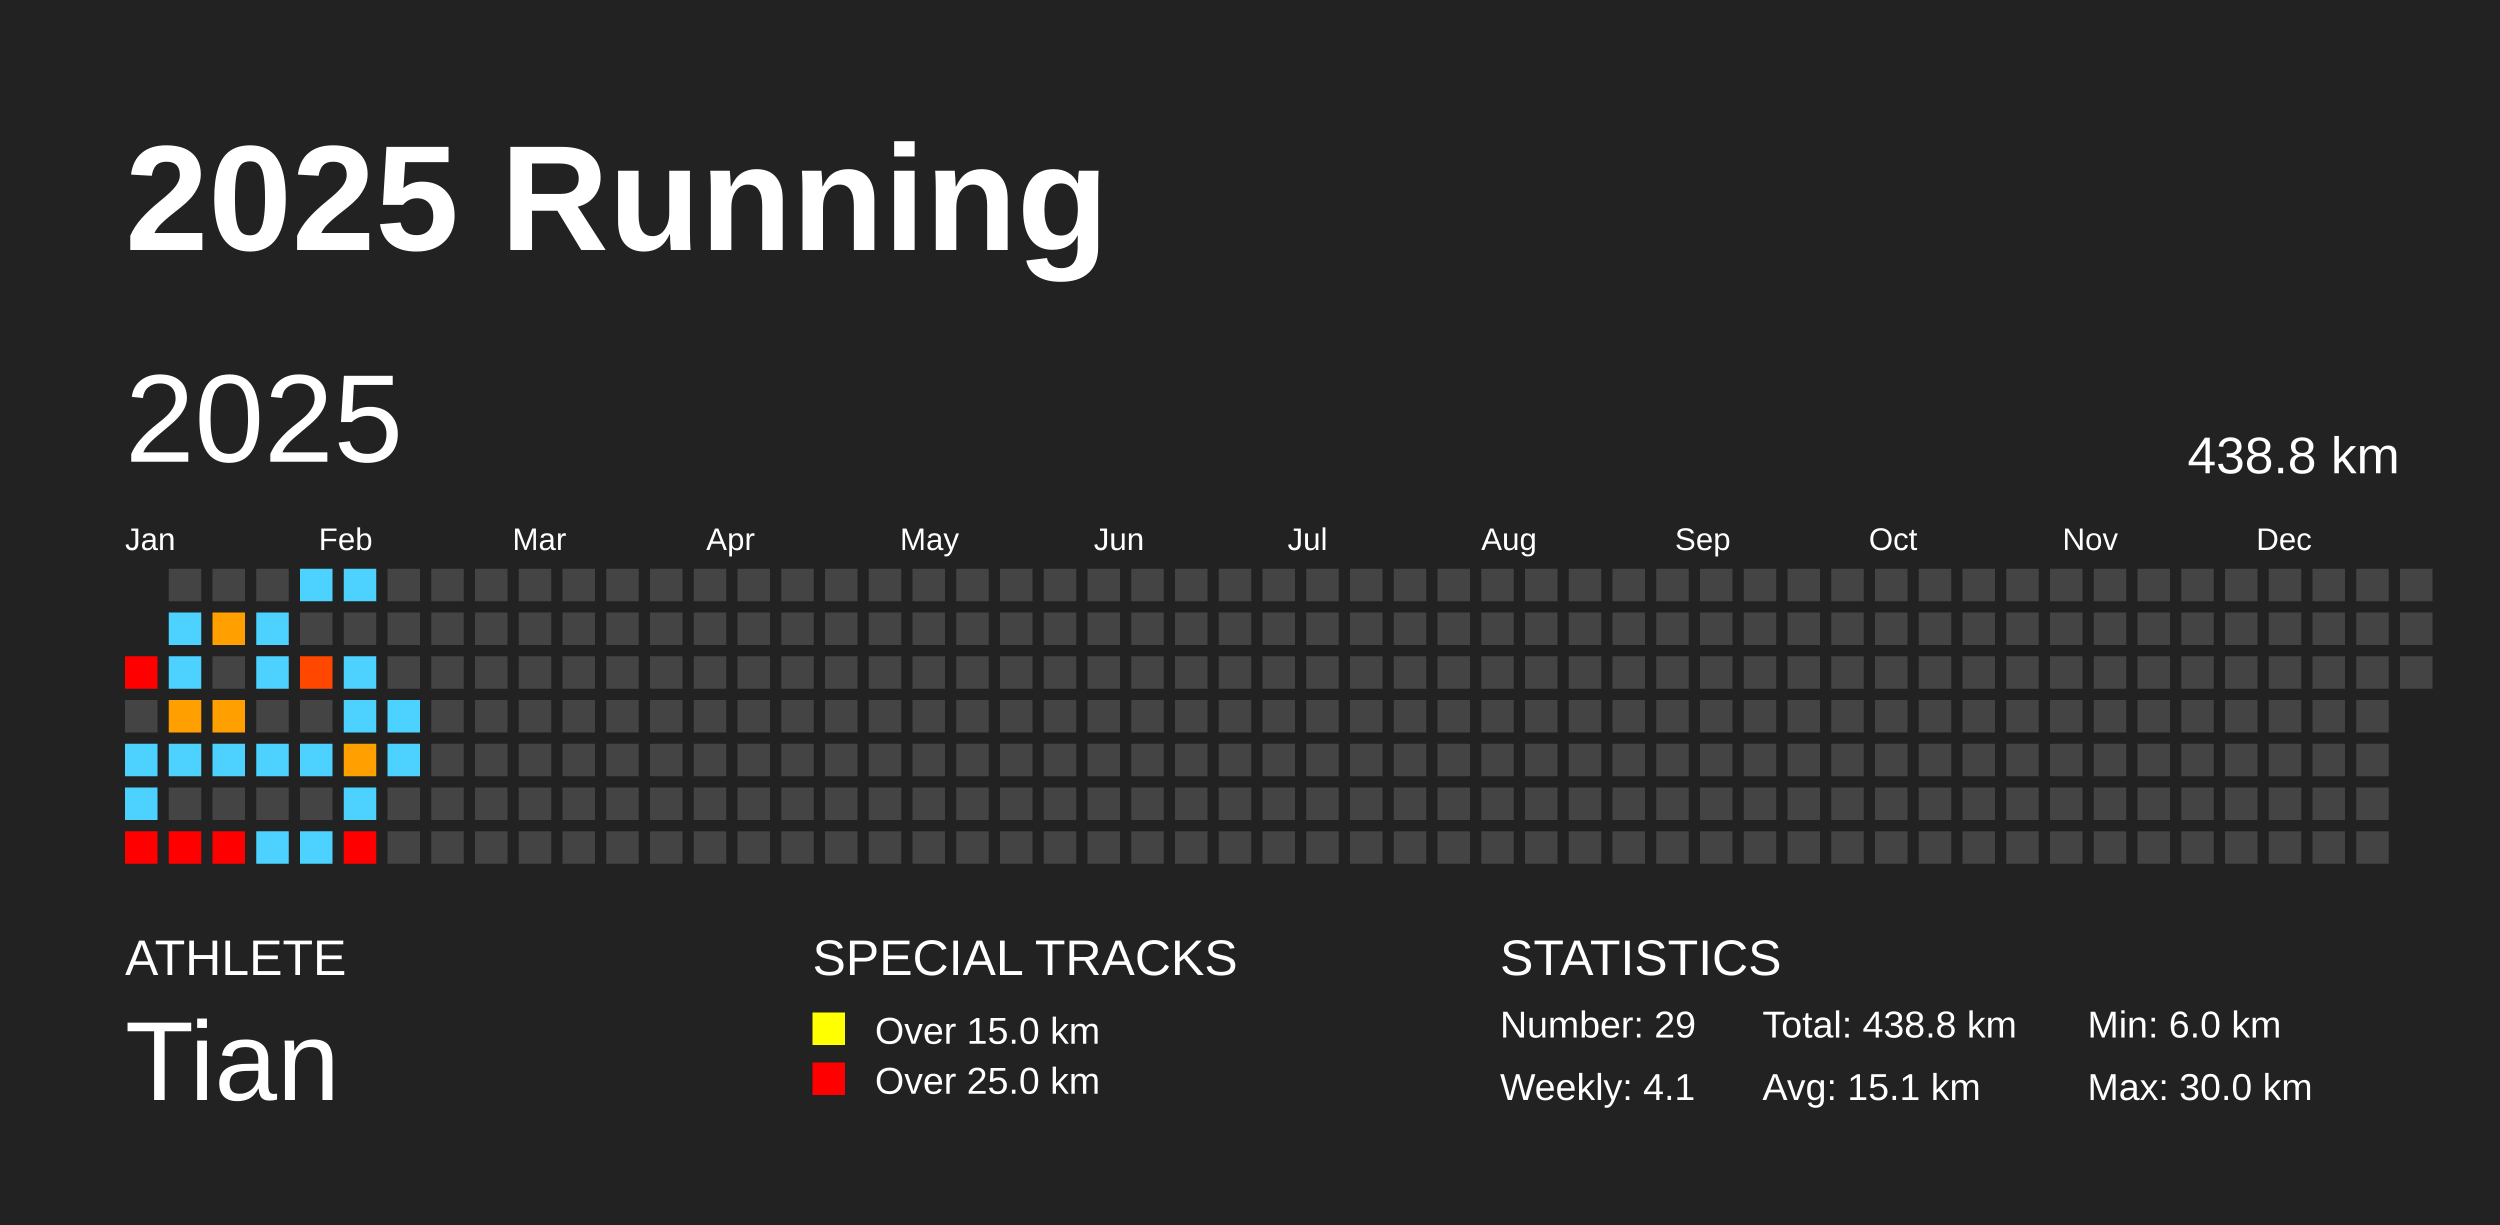
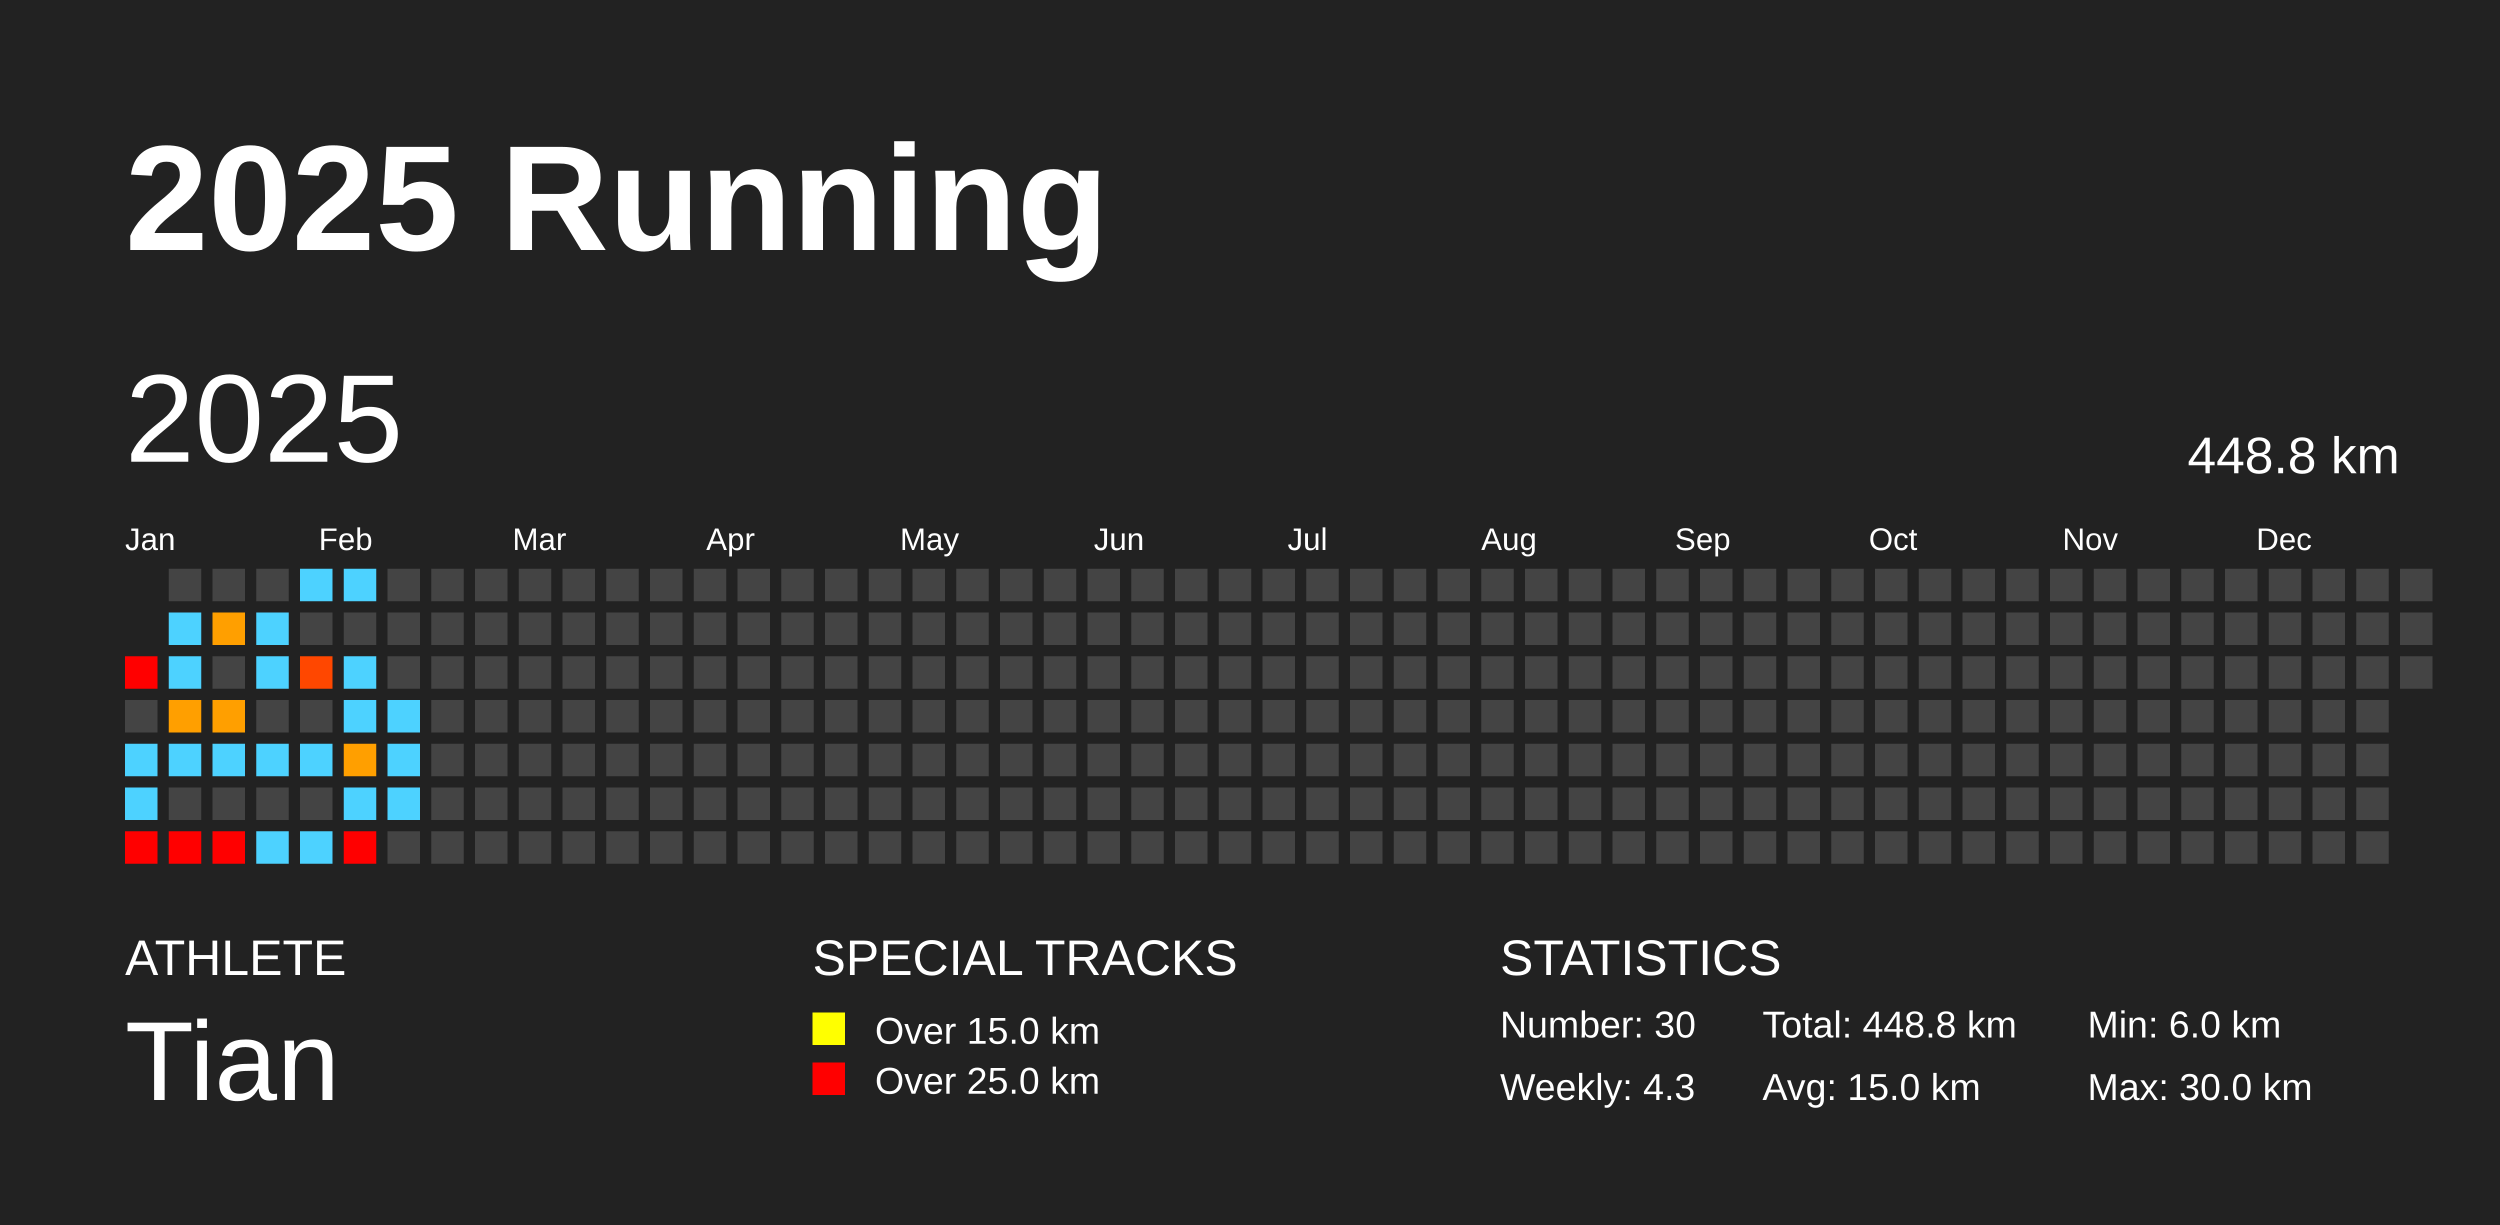
<svg xmlns="http://www.w3.org/2000/svg" baseProfile="full" height="98mm" version="1.1" viewBox="0,0,200,98" width="200mm">
  <defs />
  <rect fill="#222222" height="98" width="200" x="0" y="0" />
  <text fill="#FFFFFF" style="font-size:12px; font-family:Arial; font-weight:bold;" x="10" y="20">2025 Running</text>
  <text fill="#FFFFFF" style="font-size:4px; font-family:Arial" x="10" y="78">ATHLETE</text>
  <text fill="#FFFFFF" style="font-size:9px; font-family:Arial" x="10" y="88">Tian</text>
  <text fill="#FFFFFF" style="font-size:4px; font-family:Arial" x="65" y="78">SPECIAL TRACKS</text>
  <rect fill="yellow" height="2.6" width="2.6" x="65" y="81" />
  <text fill="#FFFFFF" style="font-size:3px; font-family:Arial" x="70" y="83.5">Over 15.0 km</text>
  <rect fill="red" height="2.6" width="2.6" x="65" y="85" />
  <text fill="#FFFFFF" style="font-size:3px; font-family:Arial" x="70" y="87.5">Over 25.0 km</text>
  <text fill="#FFFFFF" style="font-size:4px; font-family:Arial" x="120" y="78">STATISTICS</text>
-   <text fill="#FFFFFF" style="font-size:3px; font-family:Arial" x="120" y="83">Number: 29</text>
-   <text fill="#FFFFFF" style="font-size:3px; font-family:Arial" x="120" y="88">Weekly: 4.1</text>
-   <text fill="#FFFFFF" style="font-size:3px; font-family:Arial" x="141" y="83">Total: 438.8 km</text>
-   <text fill="#FFFFFF" style="font-size:3px; font-family:Arial" x="141" y="88">Avg: 15.1 km</text>
+   <text fill="#FFFFFF" style="font-size:3px; font-family:Arial" x="120" y="83">Number: 30</text>
+   <text fill="#FFFFFF" style="font-size:3px; font-family:Arial" x="120" y="88">Weekly: 4.3</text>
+   <text fill="#FFFFFF" style="font-size:3px; font-family:Arial" x="141" y="83">Total: 448.8 km</text>
+   <text fill="#FFFFFF" style="font-size:3px; font-family:Arial" x="141" y="88">Avg: 15.0 km</text>
  <text fill="#FFFFFF" style="font-size:3px; font-family:Arial" x="167" y="83">Min: 6.0 km</text>
  <text fill="#FFFFFF" style="font-size:3px; font-family:Arial" x="167" y="88">Max: 30.0 km</text>
  <text dominant-baseline="hanging" fill="#FFFFFF" style="font-size:10.0px; font-family:Arial;" x="10" y="30">2025</text>
-   <text dominant-baseline="hanging" fill="#FFFFFF" style="font-size:4.125px; font-family:Arial;" x="175" y="35">438.8 km</text>
+   <text dominant-baseline="hanging" fill="#FFFFFF" style="font-size:4.125px; font-family:Arial;" x="175" y="35">448.8 km</text>
  <text fill="#FFFFFF" style="font-size:2.5px; font-family:Arial" x="10.0" y="44">Jan</text>
  <text fill="#FFFFFF" style="font-size:2.5px; font-family:Arial" x="25.5" y="44">Feb</text>
  <text fill="#FFFFFF" style="font-size:2.5px; font-family:Arial" x="41.0" y="44">Mar</text>
  <text fill="#FFFFFF" style="font-size:2.5px; font-family:Arial" x="56.5" y="44">Apr</text>
  <text fill="#FFFFFF" style="font-size:2.5px; font-family:Arial" x="72.0" y="44">May</text>
  <text fill="#FFFFFF" style="font-size:2.5px; font-family:Arial" x="87.5" y="44">Jun</text>
  <text fill="#FFFFFF" style="font-size:2.5px; font-family:Arial" x="103.0" y="44">Jul</text>
  <text fill="#FFFFFF" style="font-size:2.5px; font-family:Arial" x="118.5" y="44">Aug</text>
  <text fill="#FFFFFF" style="font-size:2.5px; font-family:Arial" x="134.0" y="44">Sep</text>
  <text fill="#FFFFFF" style="font-size:2.5px; font-family:Arial" x="149.5" y="44">Oct</text>
  <text fill="#FFFFFF" style="font-size:2.5px; font-family:Arial" x="165.0" y="44">Nov</text>
  <text fill="#FFFFFF" style="font-size:2.5px; font-family:Arial" x="180.5" y="44">Dec</text>
  <rect fill="red" height="2.6" width="2.6" x="10.0" y="52.5" />
  <rect fill="#444444" height="2.6" width="2.6" x="10.0" y="56.0" />
  <rect fill="#4dd2ff" height="2.6" width="2.6" x="10.0" y="59.5" />
  <rect fill="#4dd2ff" height="2.6" width="2.6" x="10.0" y="63.0" />
  <rect fill="red" height="2.6" width="2.6" x="10.0" y="66.5" />
  <rect fill="#444444" height="2.6" width="2.6" x="13.5" y="45.5" />
  <rect fill="#4dd2ff" height="2.6" width="2.6" x="13.5" y="49.0" />
  <rect fill="#4dd2ff" height="2.6" width="2.6" x="13.5" y="52.5" />
  <rect fill="#ff9f00" height="2.6" width="2.6" x="13.5" y="56.0" />
  <rect fill="#4dd2ff" height="2.6" width="2.6" x="13.5" y="59.5" />
  <rect fill="#444444" height="2.6" width="2.6" x="13.5" y="63.0" />
  <rect fill="red" height="2.6" width="2.6" x="13.5" y="66.5" />
  <rect fill="#444444" height="2.6" width="2.6" x="17.0" y="45.5" />
  <rect fill="#ff9f00" height="2.6" width="2.6" x="17.0" y="49.0" />
  <rect fill="#444444" height="2.6" width="2.6" x="17.0" y="52.5" />
  <rect fill="#ff9f00" height="2.6" width="2.6" x="17.0" y="56.0" />
  <rect fill="#4dd2ff" height="2.6" width="2.6" x="17.0" y="59.5" />
  <rect fill="#444444" height="2.6" width="2.6" x="17.0" y="63.0" />
  <rect fill="red" height="2.6" width="2.6" x="17.0" y="66.5" />
  <rect fill="#444444" height="2.6" width="2.6" x="20.5" y="45.5" />
  <rect fill="#4dd2ff" height="2.6" width="2.6" x="20.5" y="49.0" />
  <rect fill="#4dd2ff" height="2.6" width="2.6" x="20.5" y="52.5" />
  <rect fill="#444444" height="2.6" width="2.6" x="20.5" y="56.0" />
  <rect fill="#4dd2ff" height="2.6" width="2.6" x="20.5" y="59.5" />
  <rect fill="#444444" height="2.6" width="2.6" x="20.5" y="63.0" />
  <rect fill="#4dd2ff" height="2.6" width="2.6" x="20.5" y="66.5" />
  <rect fill="#4dd2ff" height="2.6" width="2.6" x="24.0" y="45.5" />
  <rect fill="#444444" height="2.6" width="2.6" x="24.0" y="49.0" />
  <rect fill="#ff4700" height="2.6" width="2.6" x="24.0" y="52.5" />
  <rect fill="#444444" height="2.6" width="2.6" x="24.0" y="56.0" />
  <rect fill="#4dd2ff" height="2.6" width="2.6" x="24.0" y="59.5" />
  <rect fill="#444444" height="2.6" width="2.6" x="24.0" y="63.0" />
  <rect fill="#4dd2ff" height="2.6" width="2.6" x="24.0" y="66.5" />
  <rect fill="#4dd2ff" height="2.6" width="2.6" x="27.5" y="45.5" />
  <rect fill="#444444" height="2.6" width="2.6" x="27.5" y="49.0" />
  <rect fill="#4dd2ff" height="2.6" width="2.6" x="27.5" y="52.5" />
  <rect fill="#4dd2ff" height="2.6" width="2.6" x="27.5" y="56.0" />
  <rect fill="#ff9f00" height="2.6" width="2.6" x="27.5" y="59.5" />
  <rect fill="#4dd2ff" height="2.6" width="2.6" x="27.5" y="63.0" />
  <rect fill="red" height="2.6" width="2.6" x="27.5" y="66.5" />
  <rect fill="#444444" height="2.6" width="2.6" x="31.0" y="45.5" />
  <rect fill="#444444" height="2.6" width="2.6" x="31.0" y="49.0" />
  <rect fill="#444444" height="2.6" width="2.6" x="31.0" y="52.5" />
  <rect fill="#4dd2ff" height="2.6" width="2.6" x="31.0" y="56.0" />
  <rect fill="#4dd2ff" height="2.6" width="2.6" x="31.0" y="59.5" />
-   <rect fill="#444444" height="2.6" width="2.6" x="31.0" y="63.0" />
+   <rect fill="#4dd2ff" height="2.6" width="2.6" x="31.0" y="63.0" />
  <rect fill="#444444" height="2.6" width="2.6" x="31.0" y="66.5" />
  <rect fill="#444444" height="2.6" width="2.6" x="34.5" y="45.5" />
  <rect fill="#444444" height="2.6" width="2.6" x="34.5" y="49.0" />
  <rect fill="#444444" height="2.6" width="2.6" x="34.5" y="52.5" />
  <rect fill="#444444" height="2.6" width="2.6" x="34.5" y="56.0" />
  <rect fill="#444444" height="2.6" width="2.6" x="34.5" y="59.5" />
  <rect fill="#444444" height="2.6" width="2.6" x="34.5" y="63.0" />
  <rect fill="#444444" height="2.6" width="2.6" x="34.5" y="66.5" />
  <rect fill="#444444" height="2.6" width="2.6" x="38.0" y="45.5" />
  <rect fill="#444444" height="2.6" width="2.6" x="38.0" y="49.0" />
  <rect fill="#444444" height="2.6" width="2.6" x="38.0" y="52.5" />
  <rect fill="#444444" height="2.6" width="2.6" x="38.0" y="56.0" />
  <rect fill="#444444" height="2.6" width="2.6" x="38.0" y="59.5" />
  <rect fill="#444444" height="2.6" width="2.6" x="38.0" y="63.0" />
  <rect fill="#444444" height="2.6" width="2.6" x="38.0" y="66.5" />
  <rect fill="#444444" height="2.6" width="2.6" x="41.5" y="45.5" />
  <rect fill="#444444" height="2.6" width="2.6" x="41.5" y="49.0" />
  <rect fill="#444444" height="2.6" width="2.6" x="41.5" y="52.5" />
  <rect fill="#444444" height="2.6" width="2.6" x="41.5" y="56.0" />
  <rect fill="#444444" height="2.6" width="2.6" x="41.5" y="59.5" />
  <rect fill="#444444" height="2.6" width="2.6" x="41.5" y="63.0" />
  <rect fill="#444444" height="2.6" width="2.6" x="41.5" y="66.5" />
  <rect fill="#444444" height="2.6" width="2.6" x="45.0" y="45.5" />
  <rect fill="#444444" height="2.6" width="2.6" x="45.0" y="49.0" />
  <rect fill="#444444" height="2.6" width="2.6" x="45.0" y="52.5" />
  <rect fill="#444444" height="2.6" width="2.6" x="45.0" y="56.0" />
  <rect fill="#444444" height="2.6" width="2.6" x="45.0" y="59.5" />
  <rect fill="#444444" height="2.6" width="2.6" x="45.0" y="63.0" />
  <rect fill="#444444" height="2.6" width="2.6" x="45.0" y="66.5" />
  <rect fill="#444444" height="2.6" width="2.6" x="48.5" y="45.5" />
  <rect fill="#444444" height="2.6" width="2.6" x="48.5" y="49.0" />
  <rect fill="#444444" height="2.6" width="2.6" x="48.5" y="52.5" />
  <rect fill="#444444" height="2.6" width="2.6" x="48.5" y="56.0" />
  <rect fill="#444444" height="2.6" width="2.6" x="48.5" y="59.5" />
  <rect fill="#444444" height="2.6" width="2.6" x="48.5" y="63.0" />
  <rect fill="#444444" height="2.6" width="2.6" x="48.5" y="66.5" />
  <rect fill="#444444" height="2.6" width="2.6" x="52.0" y="45.5" />
  <rect fill="#444444" height="2.6" width="2.6" x="52.0" y="49.0" />
  <rect fill="#444444" height="2.6" width="2.6" x="52.0" y="52.5" />
  <rect fill="#444444" height="2.6" width="2.6" x="52.0" y="56.0" />
  <rect fill="#444444" height="2.6" width="2.6" x="52.0" y="59.5" />
  <rect fill="#444444" height="2.6" width="2.6" x="52.0" y="63.0" />
  <rect fill="#444444" height="2.6" width="2.6" x="52.0" y="66.5" />
  <rect fill="#444444" height="2.6" width="2.6" x="55.5" y="45.5" />
  <rect fill="#444444" height="2.6" width="2.6" x="55.5" y="49.0" />
  <rect fill="#444444" height="2.6" width="2.6" x="55.5" y="52.5" />
  <rect fill="#444444" height="2.6" width="2.6" x="55.5" y="56.0" />
  <rect fill="#444444" height="2.6" width="2.6" x="55.5" y="59.5" />
  <rect fill="#444444" height="2.6" width="2.6" x="55.5" y="63.0" />
  <rect fill="#444444" height="2.6" width="2.6" x="55.5" y="66.5" />
  <rect fill="#444444" height="2.6" width="2.6" x="59.0" y="45.5" />
  <rect fill="#444444" height="2.6" width="2.6" x="59.0" y="49.0" />
  <rect fill="#444444" height="2.6" width="2.6" x="59.0" y="52.5" />
  <rect fill="#444444" height="2.6" width="2.6" x="59.0" y="56.0" />
  <rect fill="#444444" height="2.6" width="2.6" x="59.0" y="59.5" />
  <rect fill="#444444" height="2.6" width="2.6" x="59.0" y="63.0" />
  <rect fill="#444444" height="2.6" width="2.6" x="59.0" y="66.5" />
  <rect fill="#444444" height="2.6" width="2.6" x="62.5" y="45.5" />
  <rect fill="#444444" height="2.6" width="2.6" x="62.5" y="49.0" />
  <rect fill="#444444" height="2.6" width="2.6" x="62.5" y="52.5" />
  <rect fill="#444444" height="2.6" width="2.6" x="62.5" y="56.0" />
  <rect fill="#444444" height="2.6" width="2.6" x="62.5" y="59.5" />
  <rect fill="#444444" height="2.6" width="2.6" x="62.5" y="63.0" />
  <rect fill="#444444" height="2.6" width="2.6" x="62.5" y="66.5" />
  <rect fill="#444444" height="2.6" width="2.6" x="66.0" y="45.5" />
  <rect fill="#444444" height="2.6" width="2.6" x="66.0" y="49.0" />
  <rect fill="#444444" height="2.6" width="2.6" x="66.0" y="52.5" />
  <rect fill="#444444" height="2.6" width="2.6" x="66.0" y="56.0" />
  <rect fill="#444444" height="2.6" width="2.6" x="66.0" y="59.5" />
  <rect fill="#444444" height="2.6" width="2.6" x="66.0" y="63.0" />
  <rect fill="#444444" height="2.6" width="2.6" x="66.0" y="66.5" />
  <rect fill="#444444" height="2.6" width="2.6" x="69.5" y="45.5" />
  <rect fill="#444444" height="2.6" width="2.6" x="69.5" y="49.0" />
  <rect fill="#444444" height="2.6" width="2.6" x="69.5" y="52.5" />
  <rect fill="#444444" height="2.6" width="2.6" x="69.5" y="56.0" />
  <rect fill="#444444" height="2.6" width="2.6" x="69.5" y="59.5" />
  <rect fill="#444444" height="2.6" width="2.6" x="69.5" y="63.0" />
  <rect fill="#444444" height="2.6" width="2.6" x="69.5" y="66.5" />
  <rect fill="#444444" height="2.6" width="2.6" x="73.0" y="45.5" />
  <rect fill="#444444" height="2.6" width="2.6" x="73.0" y="49.0" />
  <rect fill="#444444" height="2.6" width="2.6" x="73.0" y="52.5" />
  <rect fill="#444444" height="2.6" width="2.6" x="73.0" y="56.0" />
  <rect fill="#444444" height="2.6" width="2.6" x="73.0" y="59.5" />
  <rect fill="#444444" height="2.6" width="2.6" x="73.0" y="63.0" />
  <rect fill="#444444" height="2.6" width="2.6" x="73.0" y="66.5" />
  <rect fill="#444444" height="2.6" width="2.6" x="76.5" y="45.5" />
  <rect fill="#444444" height="2.6" width="2.6" x="76.5" y="49.0" />
  <rect fill="#444444" height="2.6" width="2.6" x="76.5" y="52.5" />
  <rect fill="#444444" height="2.6" width="2.6" x="76.5" y="56.0" />
  <rect fill="#444444" height="2.6" width="2.6" x="76.5" y="59.5" />
  <rect fill="#444444" height="2.6" width="2.6" x="76.5" y="63.0" />
  <rect fill="#444444" height="2.6" width="2.6" x="76.5" y="66.5" />
  <rect fill="#444444" height="2.6" width="2.6" x="80.0" y="45.5" />
  <rect fill="#444444" height="2.6" width="2.6" x="80.0" y="49.0" />
  <rect fill="#444444" height="2.6" width="2.6" x="80.0" y="52.5" />
  <rect fill="#444444" height="2.6" width="2.6" x="80.0" y="56.0" />
  <rect fill="#444444" height="2.6" width="2.6" x="80.0" y="59.5" />
  <rect fill="#444444" height="2.6" width="2.6" x="80.0" y="63.0" />
  <rect fill="#444444" height="2.6" width="2.6" x="80.0" y="66.5" />
  <rect fill="#444444" height="2.6" width="2.6" x="83.5" y="45.5" />
  <rect fill="#444444" height="2.6" width="2.6" x="83.5" y="49.0" />
  <rect fill="#444444" height="2.6" width="2.6" x="83.5" y="52.5" />
  <rect fill="#444444" height="2.6" width="2.6" x="83.5" y="56.0" />
  <rect fill="#444444" height="2.6" width="2.6" x="83.5" y="59.5" />
  <rect fill="#444444" height="2.6" width="2.6" x="83.5" y="63.0" />
  <rect fill="#444444" height="2.6" width="2.6" x="83.5" y="66.5" />
  <rect fill="#444444" height="2.6" width="2.6" x="87.0" y="45.5" />
  <rect fill="#444444" height="2.6" width="2.6" x="87.0" y="49.0" />
  <rect fill="#444444" height="2.6" width="2.6" x="87.0" y="52.5" />
  <rect fill="#444444" height="2.6" width="2.6" x="87.0" y="56.0" />
  <rect fill="#444444" height="2.6" width="2.6" x="87.0" y="59.5" />
  <rect fill="#444444" height="2.6" width="2.6" x="87.0" y="63.0" />
  <rect fill="#444444" height="2.6" width="2.6" x="87.0" y="66.5" />
  <rect fill="#444444" height="2.6" width="2.6" x="90.5" y="45.5" />
  <rect fill="#444444" height="2.6" width="2.6" x="90.5" y="49.0" />
  <rect fill="#444444" height="2.6" width="2.6" x="90.5" y="52.5" />
  <rect fill="#444444" height="2.6" width="2.6" x="90.5" y="56.0" />
  <rect fill="#444444" height="2.6" width="2.6" x="90.5" y="59.5" />
  <rect fill="#444444" height="2.6" width="2.6" x="90.5" y="63.0" />
  <rect fill="#444444" height="2.6" width="2.6" x="90.5" y="66.5" />
  <rect fill="#444444" height="2.6" width="2.6" x="94.0" y="45.5" />
  <rect fill="#444444" height="2.6" width="2.6" x="94.0" y="49.0" />
  <rect fill="#444444" height="2.6" width="2.6" x="94.0" y="52.5" />
  <rect fill="#444444" height="2.6" width="2.6" x="94.0" y="56.0" />
  <rect fill="#444444" height="2.6" width="2.6" x="94.0" y="59.5" />
  <rect fill="#444444" height="2.6" width="2.6" x="94.0" y="63.0" />
  <rect fill="#444444" height="2.6" width="2.6" x="94.0" y="66.5" />
  <rect fill="#444444" height="2.6" width="2.6" x="97.5" y="45.5" />
  <rect fill="#444444" height="2.6" width="2.6" x="97.5" y="49.0" />
  <rect fill="#444444" height="2.6" width="2.6" x="97.5" y="52.5" />
  <rect fill="#444444" height="2.6" width="2.6" x="97.5" y="56.0" />
  <rect fill="#444444" height="2.6" width="2.6" x="97.5" y="59.5" />
  <rect fill="#444444" height="2.6" width="2.6" x="97.5" y="63.0" />
  <rect fill="#444444" height="2.6" width="2.6" x="97.5" y="66.5" />
  <rect fill="#444444" height="2.6" width="2.6" x="101.0" y="45.5" />
  <rect fill="#444444" height="2.6" width="2.6" x="101.0" y="49.0" />
  <rect fill="#444444" height="2.6" width="2.6" x="101.0" y="52.5" />
  <rect fill="#444444" height="2.6" width="2.6" x="101.0" y="56.0" />
  <rect fill="#444444" height="2.6" width="2.6" x="101.0" y="59.5" />
  <rect fill="#444444" height="2.6" width="2.6" x="101.0" y="63.0" />
  <rect fill="#444444" height="2.6" width="2.6" x="101.0" y="66.5" />
  <rect fill="#444444" height="2.6" width="2.6" x="104.5" y="45.5" />
  <rect fill="#444444" height="2.6" width="2.6" x="104.5" y="49.0" />
  <rect fill="#444444" height="2.6" width="2.6" x="104.5" y="52.5" />
  <rect fill="#444444" height="2.6" width="2.6" x="104.5" y="56.0" />
  <rect fill="#444444" height="2.6" width="2.6" x="104.5" y="59.5" />
  <rect fill="#444444" height="2.6" width="2.6" x="104.5" y="63.0" />
  <rect fill="#444444" height="2.6" width="2.6" x="104.5" y="66.5" />
  <rect fill="#444444" height="2.6" width="2.6" x="108.0" y="45.5" />
  <rect fill="#444444" height="2.6" width="2.6" x="108.0" y="49.0" />
  <rect fill="#444444" height="2.6" width="2.6" x="108.0" y="52.5" />
  <rect fill="#444444" height="2.6" width="2.6" x="108.0" y="56.0" />
  <rect fill="#444444" height="2.6" width="2.6" x="108.0" y="59.5" />
  <rect fill="#444444" height="2.6" width="2.6" x="108.0" y="63.0" />
  <rect fill="#444444" height="2.6" width="2.6" x="108.0" y="66.5" />
  <rect fill="#444444" height="2.6" width="2.6" x="111.5" y="45.5" />
  <rect fill="#444444" height="2.6" width="2.6" x="111.5" y="49.0" />
  <rect fill="#444444" height="2.6" width="2.6" x="111.5" y="52.5" />
  <rect fill="#444444" height="2.6" width="2.6" x="111.5" y="56.0" />
  <rect fill="#444444" height="2.6" width="2.6" x="111.5" y="59.5" />
  <rect fill="#444444" height="2.6" width="2.6" x="111.5" y="63.0" />
  <rect fill="#444444" height="2.6" width="2.6" x="111.5" y="66.5" />
  <rect fill="#444444" height="2.6" width="2.6" x="115.0" y="45.5" />
  <rect fill="#444444" height="2.6" width="2.6" x="115.0" y="49.0" />
  <rect fill="#444444" height="2.6" width="2.6" x="115.0" y="52.5" />
  <rect fill="#444444" height="2.6" width="2.6" x="115.0" y="56.0" />
  <rect fill="#444444" height="2.6" width="2.6" x="115.0" y="59.5" />
  <rect fill="#444444" height="2.6" width="2.6" x="115.0" y="63.0" />
  <rect fill="#444444" height="2.6" width="2.6" x="115.0" y="66.5" />
  <rect fill="#444444" height="2.6" width="2.6" x="118.5" y="45.5" />
  <rect fill="#444444" height="2.6" width="2.6" x="118.5" y="49.0" />
  <rect fill="#444444" height="2.6" width="2.6" x="118.5" y="52.5" />
  <rect fill="#444444" height="2.6" width="2.6" x="118.5" y="56.0" />
  <rect fill="#444444" height="2.6" width="2.6" x="118.5" y="59.5" />
  <rect fill="#444444" height="2.6" width="2.6" x="118.5" y="63.0" />
  <rect fill="#444444" height="2.6" width="2.6" x="118.5" y="66.5" />
  <rect fill="#444444" height="2.6" width="2.6" x="122.0" y="45.5" />
  <rect fill="#444444" height="2.6" width="2.6" x="122.0" y="49.0" />
  <rect fill="#444444" height="2.6" width="2.6" x="122.0" y="52.5" />
  <rect fill="#444444" height="2.6" width="2.6" x="122.0" y="56.0" />
  <rect fill="#444444" height="2.6" width="2.6" x="122.0" y="59.5" />
  <rect fill="#444444" height="2.6" width="2.6" x="122.0" y="63.0" />
  <rect fill="#444444" height="2.6" width="2.6" x="122.0" y="66.5" />
  <rect fill="#444444" height="2.6" width="2.6" x="125.5" y="45.5" />
  <rect fill="#444444" height="2.6" width="2.6" x="125.5" y="49.0" />
  <rect fill="#444444" height="2.6" width="2.6" x="125.5" y="52.5" />
  <rect fill="#444444" height="2.6" width="2.6" x="125.5" y="56.0" />
  <rect fill="#444444" height="2.6" width="2.6" x="125.5" y="59.5" />
  <rect fill="#444444" height="2.6" width="2.6" x="125.5" y="63.0" />
  <rect fill="#444444" height="2.6" width="2.6" x="125.5" y="66.5" />
  <rect fill="#444444" height="2.6" width="2.6" x="129.0" y="45.5" />
  <rect fill="#444444" height="2.6" width="2.6" x="129.0" y="49.0" />
  <rect fill="#444444" height="2.6" width="2.6" x="129.0" y="52.5" />
  <rect fill="#444444" height="2.6" width="2.6" x="129.0" y="56.0" />
  <rect fill="#444444" height="2.6" width="2.6" x="129.0" y="59.5" />
  <rect fill="#444444" height="2.6" width="2.6" x="129.0" y="63.0" />
  <rect fill="#444444" height="2.6" width="2.6" x="129.0" y="66.5" />
  <rect fill="#444444" height="2.6" width="2.6" x="132.5" y="45.5" />
  <rect fill="#444444" height="2.6" width="2.6" x="132.5" y="49.0" />
  <rect fill="#444444" height="2.6" width="2.6" x="132.5" y="52.5" />
  <rect fill="#444444" height="2.6" width="2.6" x="132.5" y="56.0" />
  <rect fill="#444444" height="2.6" width="2.6" x="132.5" y="59.5" />
  <rect fill="#444444" height="2.6" width="2.6" x="132.5" y="63.0" />
  <rect fill="#444444" height="2.6" width="2.6" x="132.5" y="66.5" />
  <rect fill="#444444" height="2.6" width="2.6" x="136.0" y="45.5" />
  <rect fill="#444444" height="2.6" width="2.6" x="136.0" y="49.0" />
  <rect fill="#444444" height="2.6" width="2.6" x="136.0" y="52.5" />
  <rect fill="#444444" height="2.6" width="2.6" x="136.0" y="56.0" />
  <rect fill="#444444" height="2.6" width="2.6" x="136.0" y="59.5" />
  <rect fill="#444444" height="2.6" width="2.6" x="136.0" y="63.0" />
  <rect fill="#444444" height="2.6" width="2.6" x="136.0" y="66.5" />
  <rect fill="#444444" height="2.6" width="2.6" x="139.5" y="45.5" />
  <rect fill="#444444" height="2.6" width="2.6" x="139.5" y="49.0" />
  <rect fill="#444444" height="2.6" width="2.6" x="139.5" y="52.5" />
  <rect fill="#444444" height="2.6" width="2.6" x="139.5" y="56.0" />
  <rect fill="#444444" height="2.6" width="2.6" x="139.5" y="59.5" />
  <rect fill="#444444" height="2.6" width="2.6" x="139.5" y="63.0" />
  <rect fill="#444444" height="2.6" width="2.6" x="139.5" y="66.5" />
  <rect fill="#444444" height="2.6" width="2.6" x="143.0" y="45.5" />
  <rect fill="#444444" height="2.6" width="2.6" x="143.0" y="49.0" />
  <rect fill="#444444" height="2.6" width="2.6" x="143.0" y="52.5" />
  <rect fill="#444444" height="2.6" width="2.6" x="143.0" y="56.0" />
  <rect fill="#444444" height="2.6" width="2.6" x="143.0" y="59.5" />
  <rect fill="#444444" height="2.6" width="2.6" x="143.0" y="63.0" />
  <rect fill="#444444" height="2.6" width="2.6" x="143.0" y="66.5" />
  <rect fill="#444444" height="2.6" width="2.6" x="146.5" y="45.5" />
  <rect fill="#444444" height="2.6" width="2.6" x="146.5" y="49.0" />
  <rect fill="#444444" height="2.6" width="2.6" x="146.5" y="52.5" />
  <rect fill="#444444" height="2.6" width="2.6" x="146.5" y="56.0" />
  <rect fill="#444444" height="2.6" width="2.6" x="146.5" y="59.5" />
  <rect fill="#444444" height="2.6" width="2.6" x="146.5" y="63.0" />
  <rect fill="#444444" height="2.6" width="2.6" x="146.5" y="66.5" />
  <rect fill="#444444" height="2.6" width="2.6" x="150.0" y="45.5" />
  <rect fill="#444444" height="2.6" width="2.6" x="150.0" y="49.0" />
  <rect fill="#444444" height="2.6" width="2.6" x="150.0" y="52.5" />
  <rect fill="#444444" height="2.6" width="2.6" x="150.0" y="56.0" />
  <rect fill="#444444" height="2.6" width="2.6" x="150.0" y="59.5" />
  <rect fill="#444444" height="2.6" width="2.6" x="150.0" y="63.0" />
  <rect fill="#444444" height="2.6" width="2.6" x="150.0" y="66.5" />
  <rect fill="#444444" height="2.6" width="2.6" x="153.5" y="45.5" />
  <rect fill="#444444" height="2.6" width="2.6" x="153.5" y="49.0" />
  <rect fill="#444444" height="2.6" width="2.6" x="153.5" y="52.5" />
  <rect fill="#444444" height="2.6" width="2.6" x="153.5" y="56.0" />
  <rect fill="#444444" height="2.6" width="2.6" x="153.5" y="59.5" />
  <rect fill="#444444" height="2.6" width="2.6" x="153.5" y="63.0" />
  <rect fill="#444444" height="2.6" width="2.6" x="153.5" y="66.5" />
  <rect fill="#444444" height="2.6" width="2.6" x="157.0" y="45.5" />
  <rect fill="#444444" height="2.6" width="2.6" x="157.0" y="49.0" />
  <rect fill="#444444" height="2.6" width="2.6" x="157.0" y="52.5" />
  <rect fill="#444444" height="2.6" width="2.6" x="157.0" y="56.0" />
  <rect fill="#444444" height="2.6" width="2.6" x="157.0" y="59.5" />
  <rect fill="#444444" height="2.6" width="2.6" x="157.0" y="63.0" />
  <rect fill="#444444" height="2.6" width="2.6" x="157.0" y="66.5" />
  <rect fill="#444444" height="2.6" width="2.6" x="160.5" y="45.5" />
  <rect fill="#444444" height="2.6" width="2.6" x="160.5" y="49.0" />
  <rect fill="#444444" height="2.6" width="2.6" x="160.5" y="52.5" />
  <rect fill="#444444" height="2.6" width="2.6" x="160.5" y="56.0" />
  <rect fill="#444444" height="2.6" width="2.6" x="160.5" y="59.5" />
  <rect fill="#444444" height="2.6" width="2.6" x="160.5" y="63.0" />
  <rect fill="#444444" height="2.6" width="2.6" x="160.5" y="66.5" />
  <rect fill="#444444" height="2.6" width="2.6" x="164.0" y="45.5" />
  <rect fill="#444444" height="2.6" width="2.6" x="164.0" y="49.0" />
  <rect fill="#444444" height="2.6" width="2.6" x="164.0" y="52.5" />
  <rect fill="#444444" height="2.6" width="2.6" x="164.0" y="56.0" />
  <rect fill="#444444" height="2.6" width="2.6" x="164.0" y="59.5" />
  <rect fill="#444444" height="2.6" width="2.6" x="164.0" y="63.0" />
  <rect fill="#444444" height="2.6" width="2.6" x="164.0" y="66.5" />
  <rect fill="#444444" height="2.6" width="2.6" x="167.5" y="45.5" />
  <rect fill="#444444" height="2.6" width="2.6" x="167.5" y="49.0" />
  <rect fill="#444444" height="2.6" width="2.6" x="167.5" y="52.5" />
  <rect fill="#444444" height="2.6" width="2.6" x="167.5" y="56.0" />
  <rect fill="#444444" height="2.6" width="2.6" x="167.5" y="59.5" />
  <rect fill="#444444" height="2.6" width="2.6" x="167.5" y="63.0" />
  <rect fill="#444444" height="2.6" width="2.6" x="167.5" y="66.5" />
  <rect fill="#444444" height="2.6" width="2.6" x="171.0" y="45.5" />
  <rect fill="#444444" height="2.6" width="2.6" x="171.0" y="49.0" />
  <rect fill="#444444" height="2.6" width="2.6" x="171.0" y="52.5" />
  <rect fill="#444444" height="2.6" width="2.6" x="171.0" y="56.0" />
  <rect fill="#444444" height="2.6" width="2.6" x="171.0" y="59.5" />
  <rect fill="#444444" height="2.6" width="2.6" x="171.0" y="63.0" />
  <rect fill="#444444" height="2.6" width="2.6" x="171.0" y="66.5" />
  <rect fill="#444444" height="2.6" width="2.6" x="174.5" y="45.5" />
  <rect fill="#444444" height="2.6" width="2.6" x="174.5" y="49.0" />
  <rect fill="#444444" height="2.6" width="2.6" x="174.5" y="52.5" />
  <rect fill="#444444" height="2.6" width="2.6" x="174.5" y="56.0" />
  <rect fill="#444444" height="2.6" width="2.6" x="174.5" y="59.5" />
  <rect fill="#444444" height="2.6" width="2.6" x="174.5" y="63.0" />
  <rect fill="#444444" height="2.6" width="2.6" x="174.5" y="66.5" />
  <rect fill="#444444" height="2.6" width="2.6" x="178.0" y="45.5" />
  <rect fill="#444444" height="2.6" width="2.6" x="178.0" y="49.0" />
  <rect fill="#444444" height="2.6" width="2.6" x="178.0" y="52.5" />
  <rect fill="#444444" height="2.6" width="2.6" x="178.0" y="56.0" />
  <rect fill="#444444" height="2.6" width="2.6" x="178.0" y="59.5" />
  <rect fill="#444444" height="2.6" width="2.6" x="178.0" y="63.0" />
  <rect fill="#444444" height="2.6" width="2.6" x="178.0" y="66.5" />
  <rect fill="#444444" height="2.6" width="2.6" x="181.5" y="45.5" />
  <rect fill="#444444" height="2.6" width="2.6" x="181.5" y="49.0" />
  <rect fill="#444444" height="2.6" width="2.6" x="181.5" y="52.5" />
  <rect fill="#444444" height="2.6" width="2.6" x="181.5" y="56.0" />
  <rect fill="#444444" height="2.6" width="2.6" x="181.5" y="59.5" />
  <rect fill="#444444" height="2.6" width="2.6" x="181.5" y="63.0" />
  <rect fill="#444444" height="2.6" width="2.6" x="181.5" y="66.5" />
  <rect fill="#444444" height="2.6" width="2.6" x="185.0" y="45.5" />
  <rect fill="#444444" height="2.6" width="2.6" x="185.0" y="49.0" />
  <rect fill="#444444" height="2.6" width="2.6" x="185.0" y="52.5" />
  <rect fill="#444444" height="2.6" width="2.6" x="185.0" y="56.0" />
  <rect fill="#444444" height="2.6" width="2.6" x="185.0" y="59.5" />
  <rect fill="#444444" height="2.6" width="2.6" x="185.0" y="63.0" />
  <rect fill="#444444" height="2.6" width="2.6" x="185.0" y="66.5" />
  <rect fill="#444444" height="2.6" width="2.6" x="188.5" y="45.5" />
  <rect fill="#444444" height="2.6" width="2.6" x="188.5" y="49.0" />
  <rect fill="#444444" height="2.6" width="2.6" x="188.5" y="52.5" />
  <rect fill="#444444" height="2.6" width="2.6" x="188.5" y="56.0" />
  <rect fill="#444444" height="2.6" width="2.6" x="188.5" y="59.5" />
  <rect fill="#444444" height="2.6" width="2.6" x="188.5" y="63.0" />
  <rect fill="#444444" height="2.6" width="2.6" x="188.5" y="66.5" />
  <rect fill="#444444" height="2.6" width="2.6" x="192.0" y="45.5" />
  <rect fill="#444444" height="2.6" width="2.6" x="192.0" y="49.0" />
  <rect fill="#444444" height="2.6" width="2.6" x="192.0" y="52.5" />
</svg>
